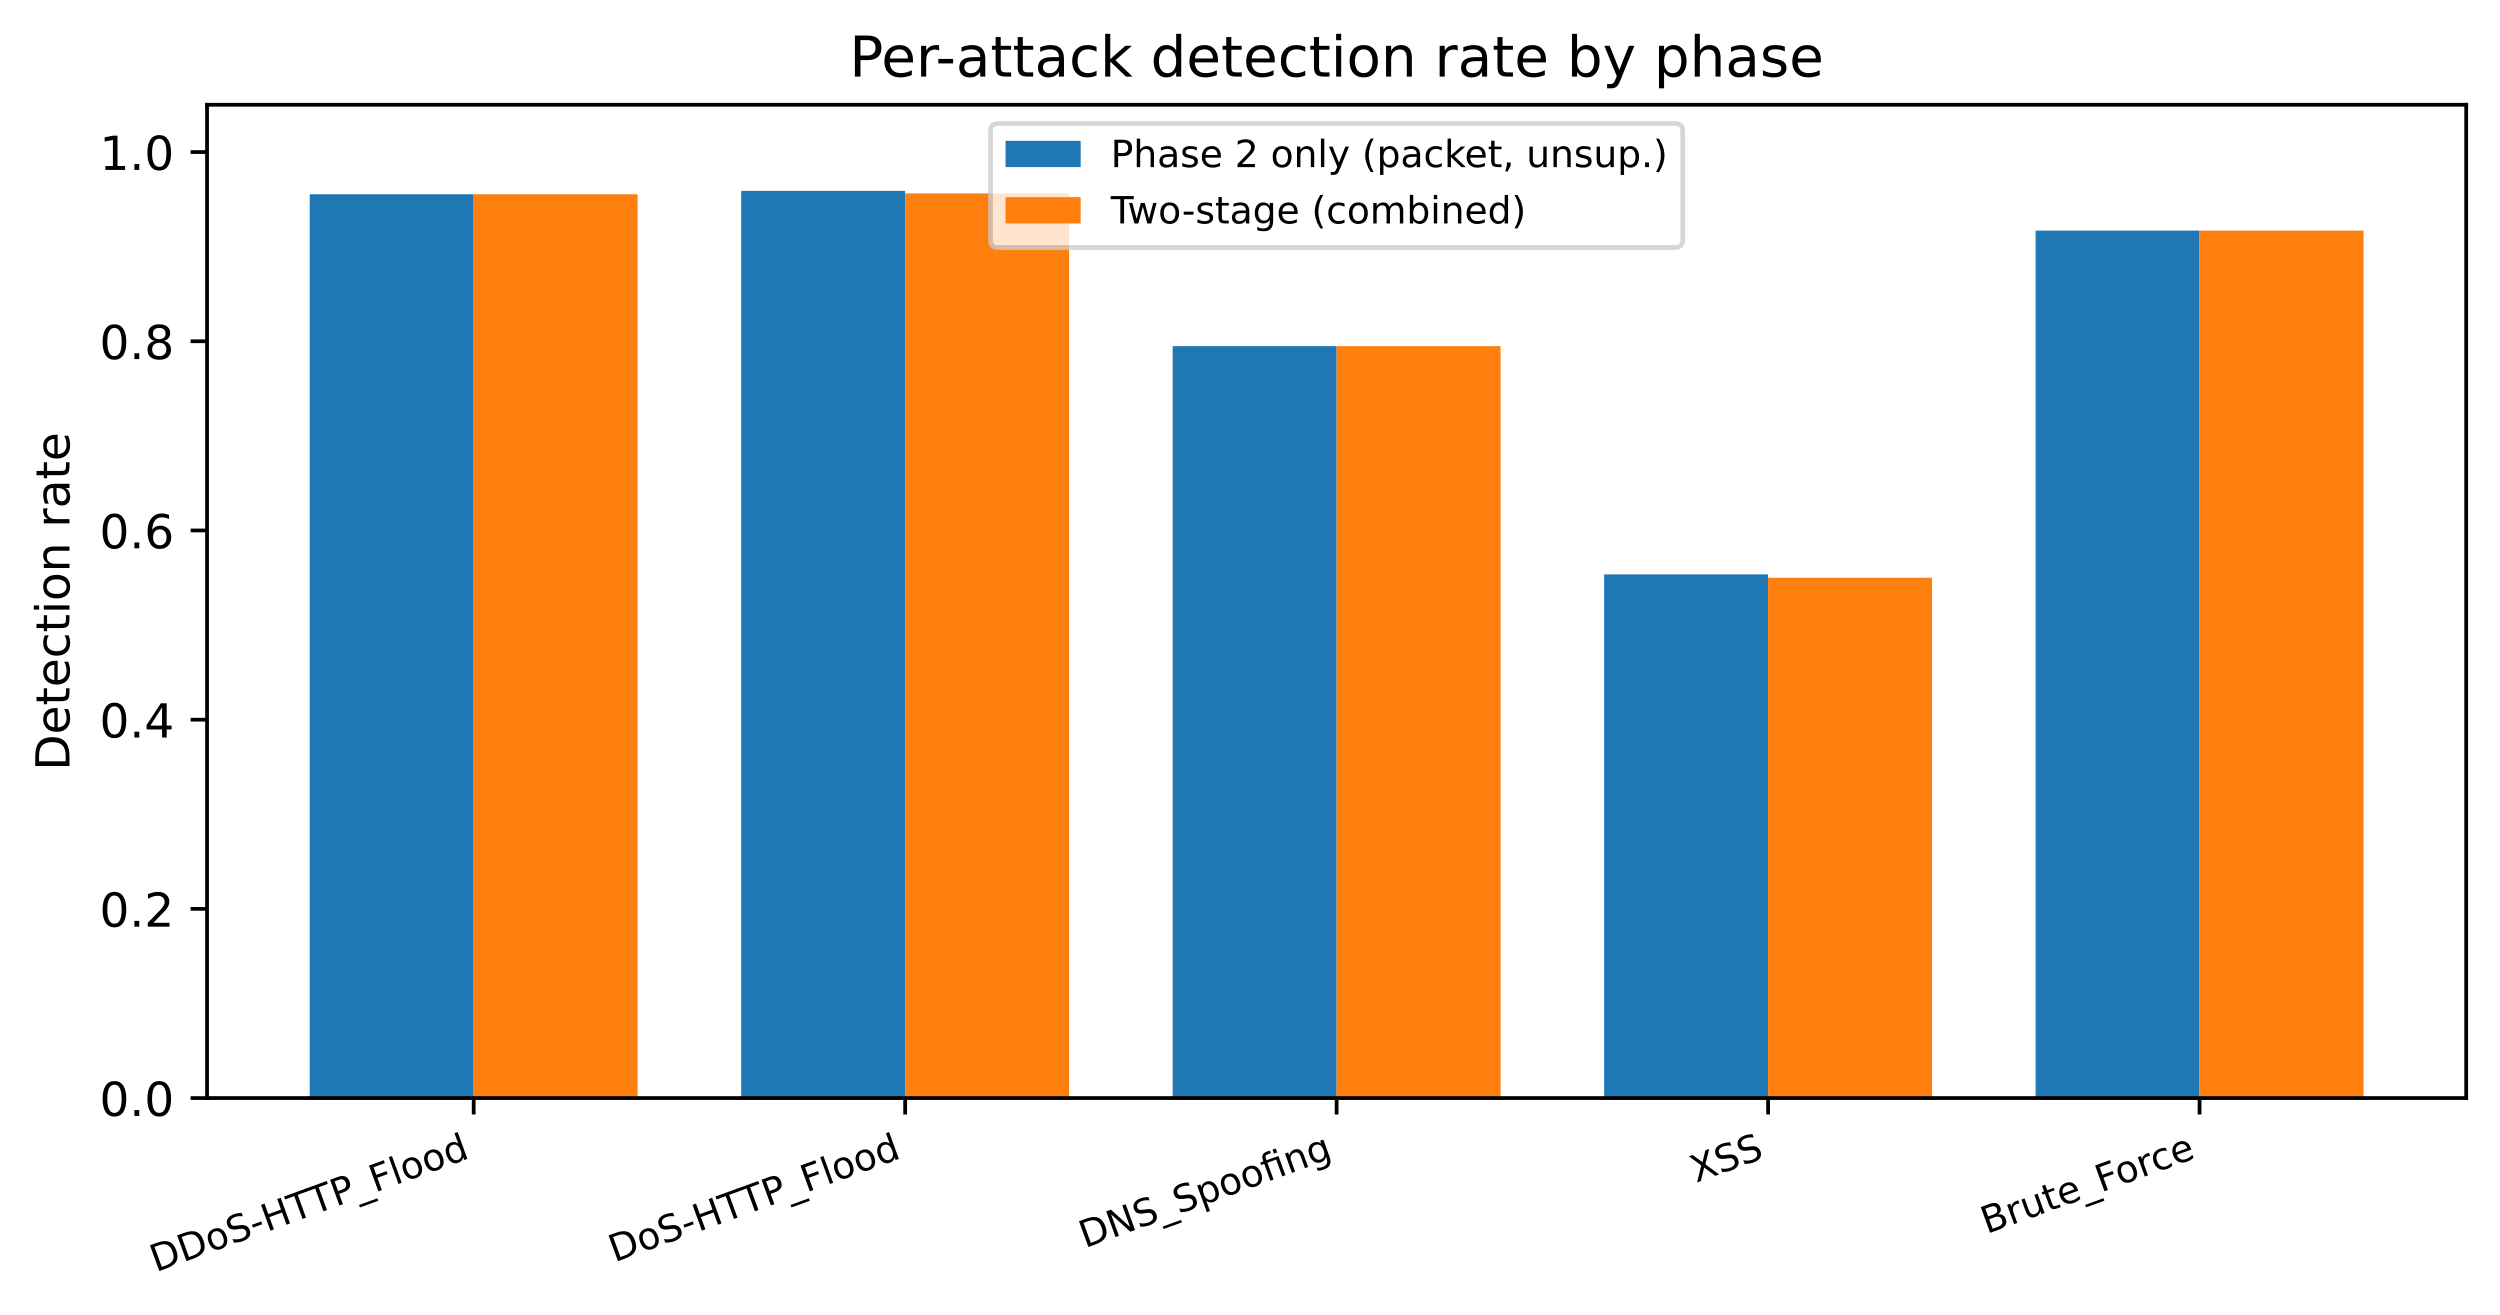
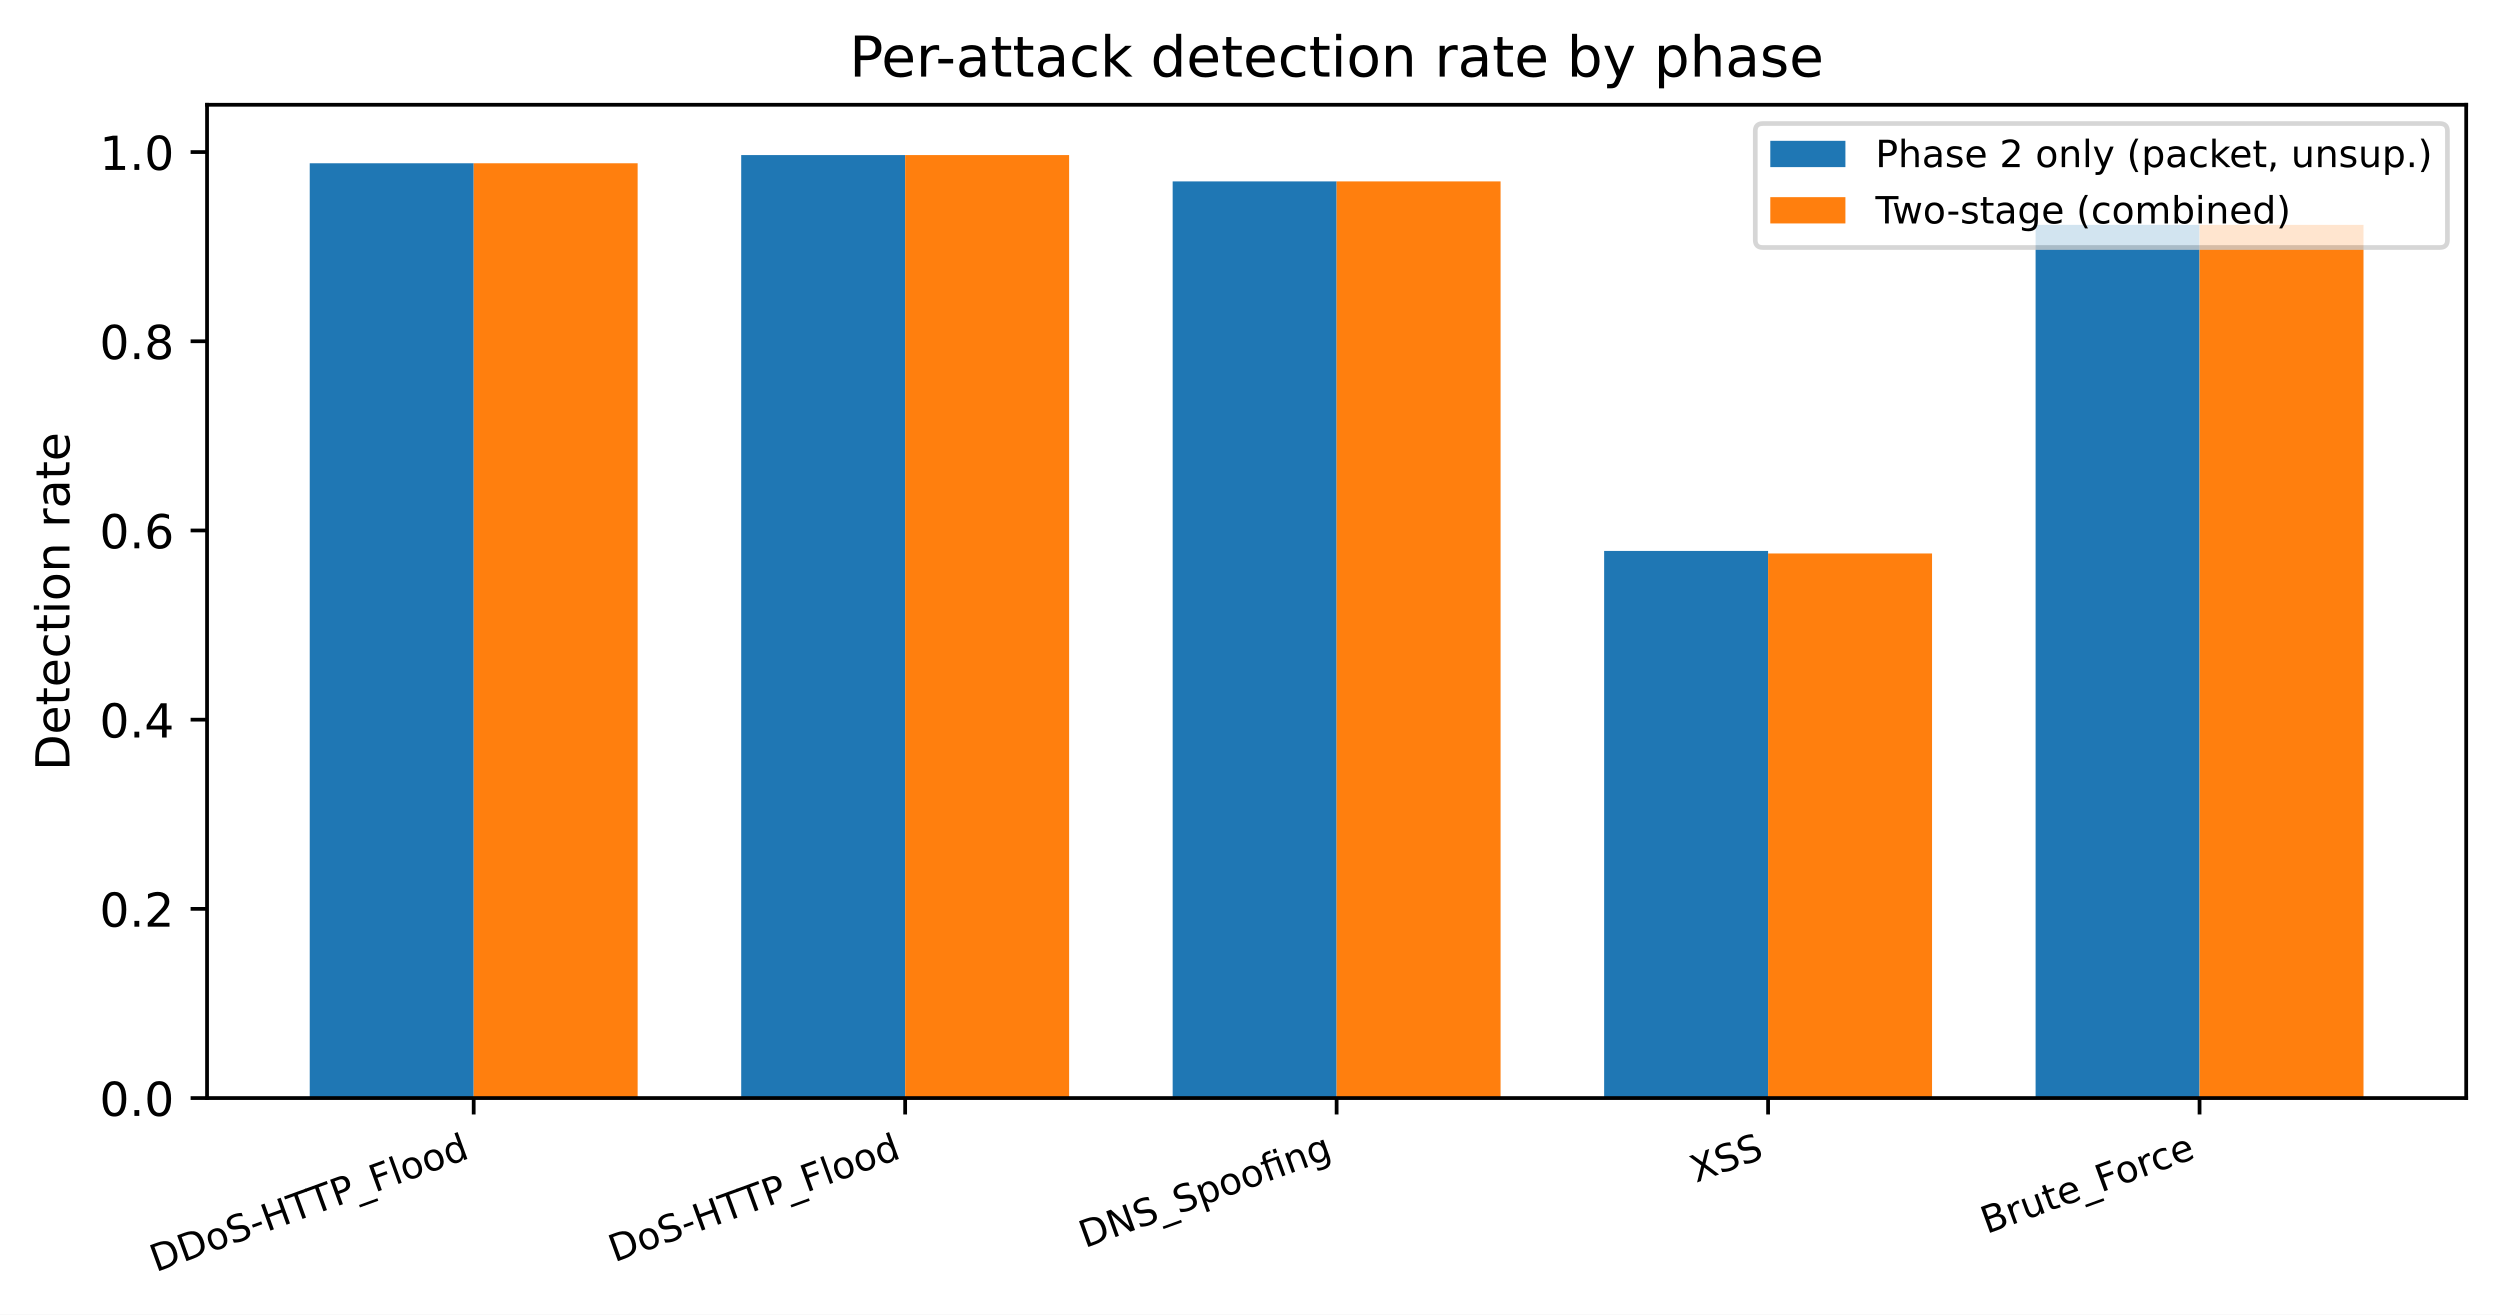
<svg xmlns="http://www.w3.org/2000/svg" xmlns:xlink="http://www.w3.org/1999/xlink" width="532.542pt" height="280.026pt" viewBox="0 0 532.542 280.026" version="1.1">
  <defs>
    <style type="text/css">*{stroke-linejoin: round; stroke-linecap: butt}</style>
  </defs>
  <g id="figure_1">
    <g id="patch_1">
      <path d="M 0 280.026  L 532.542 280.026  L 532.542 0  L 0 0  z " style="fill: #ffffff" />
    </g>
    <g id="axes_1">
      <g id="patch_2">
        <path d="M 44.104 233.906  L 525.342 233.906  L 525.342 22.318  L 44.104 22.318  z " style="fill: #ffffff" />
      </g>
      <g id="patch_3">
-         <path d="M 65.978 233.906  L 100.904 233.906  L 100.904 41.378  L 65.978 41.378  z " clip-path="url(#ped22de7319)" style="fill: #1f77b4" />
+         <path d="M 65.978 233.906  L 100.904 233.906  L 100.904 34.779  L 65.978 34.779  z " clip-path="url(#p38d7357a4c)" style="fill: #1f77b4" />
      </g>
      <g id="patch_4">
-         <path d="M 157.888 233.906  L 192.813 233.906  L 192.813 40.652  L 157.888 40.652  z " clip-path="url(#ped22de7319)" style="fill: #1f77b4" />
+         <path d="M 157.888 233.906  L 192.813 233.906  L 192.813 33.025  L 157.888 33.025  z " clip-path="url(#p38d7357a4c)" style="fill: #1f77b4" />
      </g>
      <g id="patch_5">
-         <path d="M 249.797 233.906  L 284.723 233.906  L 284.723 73.737  L 249.797 73.737  z " clip-path="url(#ped22de7319)" style="fill: #1f77b4" />
+         <path d="M 249.797 233.906  L 284.723 233.906  L 284.723 38.642  L 249.797 38.642  z " clip-path="url(#p38d7357a4c)" style="fill: #1f77b4" />
      </g>
      <g id="patch_6">
-         <path d="M 341.707 233.906  L 376.632 233.906  L 376.632 122.355  L 341.707 122.355  z " clip-path="url(#ped22de7319)" style="fill: #1f77b4" />
+         <path d="M 341.707 233.906  L 376.632 233.906  L 376.632 117.356  L 341.707 117.356  z " clip-path="url(#p38d7357a4c)" style="fill: #1f77b4" />
      </g>
      <g id="patch_7">
-         <path d="M 433.616 233.906  L 468.542 233.906  L 468.542 49.123  L 433.616 49.123  z " clip-path="url(#ped22de7319)" style="fill: #1f77b4" />
+         <path d="M 433.616 233.906  L 468.542 233.906  L 468.542 47.895  L 433.616 47.895  z " clip-path="url(#p38d7357a4c)" style="fill: #1f77b4" />
      </g>
      <g id="patch_8">
-         <path d="M 100.904 233.906  L 135.829 233.906  L 135.829 41.378  L 100.904 41.378  z " clip-path="url(#ped22de7319)" style="fill: #ff7f0e" />
+         <path d="M 100.904 233.906  L 135.829 233.906  L 135.829 34.779  L 100.904 34.779  z " clip-path="url(#p38d7357a4c)" style="fill: #ff7f0e" />
      </g>
      <g id="patch_9">
-         <path d="M 192.813 233.906  L 227.739 233.906  L 227.739 41.203  L 192.813 41.203  z " clip-path="url(#ped22de7319)" style="fill: #ff7f0e" />
+         <path d="M 192.813 233.906  L 227.739 233.906  L 227.739 33.025  L 192.813 33.025  z " clip-path="url(#p38d7357a4c)" style="fill: #ff7f0e" />
      </g>
      <g id="patch_10">
-         <path d="M 284.723 233.906  L 319.648 233.906  L 319.648 73.737  L 284.723 73.737  z " clip-path="url(#ped22de7319)" style="fill: #ff7f0e" />
+         <path d="M 284.723 233.906  L 319.648 233.906  L 319.648 38.642  L 284.723 38.642  z " clip-path="url(#p38d7357a4c)" style="fill: #ff7f0e" />
      </g>
      <g id="patch_11">
-         <path d="M 376.632 233.906  L 411.558 233.906  L 411.558 123.074  L 376.632 123.074  z " clip-path="url(#ped22de7319)" style="fill: #ff7f0e" />
+         <path d="M 376.632 233.906  L 411.558 233.906  L 411.558 117.9  L 376.632 117.9  z " clip-path="url(#p38d7357a4c)" style="fill: #ff7f0e" />
      </g>
      <g id="patch_12">
-         <path d="M 468.542 233.906  L 503.467 233.906  L 503.467 49.123  L 468.542 49.123  z " clip-path="url(#ped22de7319)" style="fill: #ff7f0e" />
+         <path d="M 468.542 233.906  L 503.467 233.906  L 503.467 47.895  L 468.542 47.895  z " clip-path="url(#p38d7357a4c)" style="fill: #ff7f0e" />
      </g>
      <g id="matplotlib.axis_1">
        <g id="xtick_1">
          <g id="line2d_1">
            <defs>
-               <path id="m6d002ffc9e" d="M 0 0  L 0 3.5  " style="stroke: #000000; stroke-width: 0.8" />
+               <path id="m6de872606b" d="M 0 0  L 0 3.5  " style="stroke: #000000; stroke-width: 0.8" />
            </defs>
            <g>
-               <use xlink:href="#m6d002ffc9e" x="100.904" y="233.906" style="stroke: #000000; stroke-width: 0.8" />
+               <use xlink:href="#m6de872606b" x="100.904" y="233.906" style="stroke: #000000; stroke-width: 0.8" />
            </g>
          </g>
          <g id="text_1">
            <g transform="translate(33.20423 271.0197) rotate(-20) scale(0.08 -0.08)">
              <defs>
                <path id="DejaVuSans-27" d="M 1259 4147  L 1259 519  L 2022 519  Q 2988 519 3436 956  Q 3884 1394 3884 2338  Q 3884 3275 3436 3711  Q 2988 4147 2022 4147  L 1259 4147  z M 628 4666  L 1925 4666  Q 3281 4666 3915 4102  Q 4550 3538 4550 2338  Q 4550 1131 3912 565  Q 3275 0 1925 0  L 628 0  L 628 4666  z " transform="scale(0.015625)" />
                <path id="DejaVuSans-52" d="M 1959 3097  Q 1497 3097 1228 2736  Q 959 2375 959 1747  Q 959 1119 1226 758  Q 1494 397 1959 397  Q 2419 397 2687 759  Q 2956 1122 2956 1747  Q 2956 2369 2687 2733  Q 2419 3097 1959 3097  z M 1959 3584  Q 2709 3584 3137 3096  Q 3566 2609 3566 1747  Q 3566 888 3137 398  Q 2709 -91 1959 -91  Q 1206 -91 779 398  Q 353 888 353 1747  Q 353 2609 779 3096  Q 1206 3584 1959 3584  z " transform="scale(0.015625)" />
                <path id="DejaVuSans-36" d="M 3425 4513  L 3425 3897  Q 3066 4069 2747 4153  Q 2428 4238 2131 4238  Q 1616 4238 1336 4038  Q 1056 3838 1056 3469  Q 1056 3159 1242 3001  Q 1428 2844 1947 2747  L 2328 2669  Q 3034 2534 3370 2195  Q 3706 1856 3706 1288  Q 3706 609 3251 259  Q 2797 -91 1919 -91  Q 1588 -91 1214 -16  Q 841 59 441 206  L 441 856  Q 825 641 1194 531  Q 1563 422 1919 422  Q 2459 422 2753 634  Q 3047 847 3047 1241  Q 3047 1584 2836 1778  Q 2625 1972 2144 2069  L 1759 2144  Q 1053 2284 737 2584  Q 422 2884 422 3419  Q 422 4038 858 4394  Q 1294 4750 2059 4750  Q 2388 4750 2728 4690  Q 3069 4631 3425 4513  z " transform="scale(0.015625)" />
                <path id="DejaVuSans-10" d="M 313 2009  L 1997 2009  L 1997 1497  L 313 1497  L 313 2009  z " transform="scale(0.015625)" />
                <path id="DejaVuSans-2b" d="M 628 4666  L 1259 4666  L 1259 2753  L 3553 2753  L 3553 4666  L 4184 4666  L 4184 0  L 3553 0  L 3553 2222  L 1259 2222  L 1259 0  L 628 0  L 628 4666  z " transform="scale(0.015625)" />
                <path id="DejaVuSans-37" d="M -19 4666  L 3928 4666  L 3928 4134  L 2272 4134  L 2272 0  L 1638 0  L 1638 4134  L -19 4134  L -19 4666  z " transform="scale(0.015625)" />
                <path id="DejaVuSans-33" d="M 1259 4147  L 1259 2394  L 2053 2394  Q 2494 2394 2734 2622  Q 2975 2850 2975 3272  Q 2975 3691 2734 3919  Q 2494 4147 2053 4147  L 1259 4147  z M 628 4666  L 2053 4666  Q 2838 4666 3239 4311  Q 3641 3956 3641 3272  Q 3641 2581 3239 2228  Q 2838 1875 2053 1875  L 1259 1875  L 1259 0  L 628 0  L 628 4666  z " transform="scale(0.015625)" />
                <path id="DejaVuSans-42" d="M 3263 -1063  L 3263 -1509  L -63 -1509  L -63 -1063  L 3263 -1063  z " transform="scale(0.015625)" />
                <path id="DejaVuSans-29" d="M 628 4666  L 3309 4666  L 3309 4134  L 1259 4134  L 1259 2759  L 3109 2759  L 3109 2228  L 1259 2228  L 1259 0  L 628 0  L 628 4666  z " transform="scale(0.015625)" />
                <path id="DejaVuSans-4f" d="M 603 4863  L 1178 4863  L 1178 0  L 603 0  L 603 4863  z " transform="scale(0.015625)" />
                <path id="DejaVuSans-47" d="M 2906 2969  L 2906 4863  L 3481 4863  L 3481 0  L 2906 0  L 2906 525  Q 2725 213 2448 61  Q 2172 -91 1784 -91  Q 1150 -91 751 415  Q 353 922 353 1747  Q 353 2572 751 3078  Q 1150 3584 1784 3584  Q 2172 3584 2448 3432  Q 2725 3281 2906 2969  z M 947 1747  Q 947 1113 1208 752  Q 1469 391 1925 391  Q 2381 391 2643 752  Q 2906 1113 2906 1747  Q 2906 2381 2643 2742  Q 2381 3103 1925 3103  Q 1469 3103 1208 2742  Q 947 2381 947 1747  z " transform="scale(0.015625)" />
              </defs>
              <use xlink:href="#DejaVuSans-27" />
              <use xlink:href="#DejaVuSans-27" transform="translate(77 0)" />
              <use xlink:href="#DejaVuSans-52" transform="translate(154 0)" />
              <use xlink:href="#DejaVuSans-36" transform="translate(215.1875 0)" />
              <use xlink:href="#DejaVuSans-10" transform="translate(278.6719 0)" />
              <use xlink:href="#DejaVuSans-2b" transform="translate(314.75 0)" />
              <use xlink:href="#DejaVuSans-37" transform="translate(389.9531 0)" />
              <use xlink:href="#DejaVuSans-37" transform="translate(449.2812 0)" />
              <use xlink:href="#DejaVuSans-33" transform="translate(510.3594 0)" />
              <use xlink:href="#DejaVuSans-42" transform="translate(570.6562 0)" />
              <use xlink:href="#DejaVuSans-29" transform="translate(620.6562 0)" />
              <use xlink:href="#DejaVuSans-4f" transform="translate(678.1719 0)" />
              <use xlink:href="#DejaVuSans-52" transform="translate(705.9531 0)" />
              <use xlink:href="#DejaVuSans-52" transform="translate(767.1406 0)" />
              <use xlink:href="#DejaVuSans-47" transform="translate(828.3281 0)" />
            </g>
          </g>
        </g>
        <g id="xtick_2">
          <g id="line2d_2">
            <g>
-               <use xlink:href="#m6d002ffc9e" x="192.813" y="233.906" style="stroke: #000000; stroke-width: 0.8" />
+               <use xlink:href="#m6de872606b" x="192.813" y="233.906" style="stroke: #000000; stroke-width: 0.8" />
            </g>
          </g>
          <g id="text_2">
            <g transform="translate(130.9021 268.9129) rotate(-20) scale(0.08 -0.08)">
              <use xlink:href="#DejaVuSans-27" />
              <use xlink:href="#DejaVuSans-52" transform="translate(77 0)" />
              <use xlink:href="#DejaVuSans-36" transform="translate(138.1875 0)" />
              <use xlink:href="#DejaVuSans-10" transform="translate(201.6719 0)" />
              <use xlink:href="#DejaVuSans-2b" transform="translate(237.75 0)" />
              <use xlink:href="#DejaVuSans-37" transform="translate(312.9531 0)" />
              <use xlink:href="#DejaVuSans-37" transform="translate(372.2812 0)" />
              <use xlink:href="#DejaVuSans-33" transform="translate(433.3594 0)" />
              <use xlink:href="#DejaVuSans-42" transform="translate(493.6562 0)" />
              <use xlink:href="#DejaVuSans-29" transform="translate(543.6562 0)" />
              <use xlink:href="#DejaVuSans-4f" transform="translate(601.1719 0)" />
              <use xlink:href="#DejaVuSans-52" transform="translate(628.9531 0)" />
              <use xlink:href="#DejaVuSans-52" transform="translate(690.1406 0)" />
              <use xlink:href="#DejaVuSans-47" transform="translate(751.3281 0)" />
            </g>
          </g>
        </g>
        <g id="xtick_3">
          <g id="line2d_3">
            <g>
-               <use xlink:href="#m6d002ffc9e" x="284.723" y="233.906" style="stroke: #000000; stroke-width: 0.8" />
+               <use xlink:href="#m6de872606b" x="284.723" y="233.906" style="stroke: #000000; stroke-width: 0.8" />
            </g>
          </g>
          <g id="text_3">
            <g transform="translate(231.1055 265.8941) rotate(-20) scale(0.08 -0.08)">
              <defs>
                <path id="DejaVuSans-31" d="M 628 4666  L 1478 4666  L 3547 763  L 3547 4666  L 4159 4666  L 4159 0  L 3309 0  L 1241 3903  L 1241 0  L 628 0  L 628 4666  z " transform="scale(0.015625)" />
                <path id="DejaVuSans-53" d="M 1159 525  L 1159 -1331  L 581 -1331  L 581 3500  L 1159 3500  L 1159 2969  Q 1341 3281 1617 3432  Q 1894 3584 2278 3584  Q 2916 3584 3314 3078  Q 3713 2572 3713 1747  Q 3713 922 3314 415  Q 2916 -91 2278 -91  Q 1894 -91 1617 61  Q 1341 213 1159 525  z M 3116 1747  Q 3116 2381 2855 2742  Q 2594 3103 2138 3103  Q 1681 3103 1420 2742  Q 1159 2381 1159 1747  Q 1159 1113 1420 752  Q 1681 391 2138 391  Q 2594 391 2855 752  Q 3116 1113 3116 1747  z " transform="scale(0.015625)" />
                <path id="DejaVuSans-13af" d="M 3431 3500  L 3431 0  L 2853 0  L 2853 3053  L 1275 3053  L 1275 0  L 697 0  L 697 3053  L 147 3053  L 147 3500  L 697 3500  L 697 3744  Q 697 4316 967 4589  Q 1238 4863 1797 4863  L 2375 4863  L 2375 4384  L 1825 4384  Q 1516 4384 1395 4259  Q 1275 4134 1275 3809  L 1275 3500  L 3431 3500  z M 2853 4856  L 3431 4856  L 3431 4128  L 2853 4128  L 2853 4856  z " transform="scale(0.015625)" />
                <path id="DejaVuSans-51" d="M 3513 2113  L 3513 0  L 2938 0  L 2938 2094  Q 2938 2591 2744 2837  Q 2550 3084 2163 3084  Q 1697 3084 1428 2787  Q 1159 2491 1159 1978  L 1159 0  L 581 0  L 581 3500  L 1159 3500  L 1159 2956  Q 1366 3272 1645 3428  Q 1925 3584 2291 3584  Q 2894 3584 3203 3211  Q 3513 2838 3513 2113  z " transform="scale(0.015625)" />
                <path id="DejaVuSans-4a" d="M 2906 1791  Q 2906 2416 2648 2759  Q 2391 3103 1925 3103  Q 1463 3103 1205 2759  Q 947 2416 947 1791  Q 947 1169 1205 825  Q 1463 481 1925 481  Q 2391 481 2648 825  Q 2906 1169 2906 1791  z M 3481 434  Q 3481 -459 3084 -895  Q 2688 -1331 1869 -1331  Q 1566 -1331 1297 -1286  Q 1028 -1241 775 -1147  L 775 -588  Q 1028 -725 1275 -790  Q 1522 -856 1778 -856  Q 2344 -856 2625 -561  Q 2906 -266 2906 331  L 2906 616  Q 2728 306 2450 153  Q 2172 0 1784 0  Q 1141 0 747 490  Q 353 981 353 1791  Q 353 2603 747 3093  Q 1141 3584 1784 3584  Q 2172 3584 2450 3431  Q 2728 3278 2906 2969  L 2906 3500  L 3481 3500  L 3481 434  z " transform="scale(0.015625)" />
              </defs>
              <use xlink:href="#DejaVuSans-27" />
              <use xlink:href="#DejaVuSans-31" transform="translate(77 0)" />
              <use xlink:href="#DejaVuSans-36" transform="translate(151.8125 0)" />
              <use xlink:href="#DejaVuSans-42" transform="translate(215.2969 0)" />
              <use xlink:href="#DejaVuSans-36" transform="translate(265.2969 0)" />
              <use xlink:href="#DejaVuSans-53" transform="translate(328.7812 0)" />
              <use xlink:href="#DejaVuSans-52" transform="translate(392.2656 0)" />
              <use xlink:href="#DejaVuSans-52" transform="translate(453.4531 0)" />
              <use xlink:href="#DejaVuSans-13af" transform="translate(514.6406 0)" />
              <use xlink:href="#DejaVuSans-51" transform="translate(577.625 0)" />
              <use xlink:href="#DejaVuSans-4a" transform="translate(641 0)" />
            </g>
          </g>
        </g>
        <g id="xtick_4">
          <g id="line2d_4">
            <g>
-               <use xlink:href="#m6d002ffc9e" x="376.632" y="233.906" style="stroke: #000000; stroke-width: 0.8" />
+               <use xlink:href="#m6de872606b" x="376.632" y="233.906" style="stroke: #000000; stroke-width: 0.8" />
            </g>
          </g>
          <g id="text_4">
            <g transform="translate(361.2804 251.9661) rotate(-20) scale(0.08 -0.08)">
              <defs>
                <path id="DejaVuSans-3b" d="M 403 4666  L 1081 4666  L 2241 2931  L 3406 4666  L 4084 4666  L 2584 2425  L 4184 0  L 3506 0  L 2194 1984  L 872 0  L 191 0  L 1856 2491  L 403 4666  z " transform="scale(0.015625)" />
              </defs>
              <use xlink:href="#DejaVuSans-3b" />
              <use xlink:href="#DejaVuSans-36" transform="translate(68.5 0)" />
              <use xlink:href="#DejaVuSans-36" transform="translate(131.9844 0)" />
            </g>
          </g>
        </g>
        <g id="xtick_5">
          <g id="line2d_5">
            <g>
-               <use xlink:href="#m6d002ffc9e" x="468.542" y="233.906" style="stroke: #000000; stroke-width: 0.8" />
+               <use xlink:href="#m6de872606b" x="468.542" y="233.906" style="stroke: #000000; stroke-width: 0.8" />
            </g>
          </g>
          <g id="text_5">
            <g transform="translate(423.2007 262.8812) rotate(-20) scale(0.08 -0.08)">
              <defs>
                <path id="DejaVuSans-25" d="M 1259 2228  L 1259 519  L 2272 519  Q 2781 519 3026 730  Q 3272 941 3272 1375  Q 3272 1813 3026 2020  Q 2781 2228 2272 2228  L 1259 2228  z M 1259 4147  L 1259 2741  L 2194 2741  Q 2656 2741 2882 2914  Q 3109 3088 3109 3444  Q 3109 3797 2882 3972  Q 2656 4147 2194 4147  L 1259 4147  z M 628 4666  L 2241 4666  Q 2963 4666 3353 4366  Q 3744 4066 3744 3513  Q 3744 3084 3544 2831  Q 3344 2578 2956 2516  Q 3422 2416 3680 2098  Q 3938 1781 3938 1306  Q 3938 681 3513 340  Q 3088 0 2303 0  L 628 0  L 628 4666  z " transform="scale(0.015625)" />
                <path id="DejaVuSans-55" d="M 2631 2963  Q 2534 3019 2420 3045  Q 2306 3072 2169 3072  Q 1681 3072 1420 2755  Q 1159 2438 1159 1844  L 1159 0  L 581 0  L 581 3500  L 1159 3500  L 1159 2956  Q 1341 3275 1631 3429  Q 1922 3584 2338 3584  Q 2397 3584 2469 3576  Q 2541 3569 2628 3553  L 2631 2963  z " transform="scale(0.015625)" />
                <path id="DejaVuSans-58" d="M 544 1381  L 544 3500  L 1119 3500  L 1119 1403  Q 1119 906 1312 657  Q 1506 409 1894 409  Q 2359 409 2629 706  Q 2900 1003 2900 1516  L 2900 3500  L 3475 3500  L 3475 0  L 2900 0  L 2900 538  Q 2691 219 2414 64  Q 2138 -91 1772 -91  Q 1169 -91 856 284  Q 544 659 544 1381  z M 1991 3584  L 1991 3584  z " transform="scale(0.015625)" />
                <path id="DejaVuSans-57" d="M 1172 4494  L 1172 3500  L 2356 3500  L 2356 3053  L 1172 3053  L 1172 1153  Q 1172 725 1289 603  Q 1406 481 1766 481  L 2356 481  L 2356 0  L 1766 0  Q 1100 0 847 248  Q 594 497 594 1153  L 594 3053  L 172 3053  L 172 3500  L 594 3500  L 594 4494  L 1172 4494  z " transform="scale(0.015625)" />
                <path id="DejaVuSans-48" d="M 3597 1894  L 3597 1613  L 953 1613  Q 991 1019 1311 708  Q 1631 397 2203 397  Q 2534 397 2845 478  Q 3156 559 3463 722  L 3463 178  Q 3153 47 2828 -22  Q 2503 -91 2169 -91  Q 1331 -91 842 396  Q 353 884 353 1716  Q 353 2575 817 3079  Q 1281 3584 2069 3584  Q 2775 3584 3186 3129  Q 3597 2675 3597 1894  z M 3022 2063  Q 3016 2534 2758 2815  Q 2500 3097 2075 3097  Q 1594 3097 1305 2825  Q 1016 2553 972 2059  L 3022 2063  z " transform="scale(0.015625)" />
                <path id="DejaVuSans-46" d="M 3122 3366  L 3122 2828  Q 2878 2963 2633 3030  Q 2388 3097 2138 3097  Q 1578 3097 1268 2742  Q 959 2388 959 1747  Q 959 1106 1268 751  Q 1578 397 2138 397  Q 2388 397 2633 464  Q 2878 531 3122 666  L 3122 134  Q 2881 22 2623 -34  Q 2366 -91 2075 -91  Q 1284 -91 818 406  Q 353 903 353 1747  Q 353 2603 823 3093  Q 1294 3584 2113 3584  Q 2378 3584 2631 3529  Q 2884 3475 3122 3366  z " transform="scale(0.015625)" />
              </defs>
              <use xlink:href="#DejaVuSans-25" />
              <use xlink:href="#DejaVuSans-55" transform="translate(68.60938 0)" />
              <use xlink:href="#DejaVuSans-58" transform="translate(109.7188 0)" />
              <use xlink:href="#DejaVuSans-57" transform="translate(173.0938 0)" />
              <use xlink:href="#DejaVuSans-48" transform="translate(212.2969 0)" />
              <use xlink:href="#DejaVuSans-42" transform="translate(273.8281 0)" />
              <use xlink:href="#DejaVuSans-29" transform="translate(323.8281 0)" />
              <use xlink:href="#DejaVuSans-52" transform="translate(377.7812 0)" />
              <use xlink:href="#DejaVuSans-55" transform="translate(438.9688 0)" />
              <use xlink:href="#DejaVuSans-46" transform="translate(477.875 0)" />
              <use xlink:href="#DejaVuSans-48" transform="translate(532.8594 0)" />
            </g>
          </g>
        </g>
      </g>
      <g id="matplotlib.axis_2">
        <g id="ytick_1">
          <g id="line2d_6">
            <defs>
-               <path id="m2838960104" d="M 0 0  L -3.5 0  " style="stroke: #000000; stroke-width: 0.8" />
+               <path id="mb1a52525c1" d="M 0 0  L -3.5 0  " style="stroke: #000000; stroke-width: 0.8" />
            </defs>
            <g>
-               <use xlink:href="#m2838960104" x="44.104" y="233.906" style="stroke: #000000; stroke-width: 0.8" />
+               <use xlink:href="#mb1a52525c1" x="44.104" y="233.906" style="stroke: #000000; stroke-width: 0.8" />
            </g>
          </g>
          <g id="text_6">
            <g transform="translate(21.20078 237.705) scale(0.1 -0.1)">
              <defs>
                <path id="DejaVuSans-13" d="M 2034 4250  Q 1547 4250 1301 3770  Q 1056 3291 1056 2328  Q 1056 1369 1301 889  Q 1547 409 2034 409  Q 2525 409 2770 889  Q 3016 1369 3016 2328  Q 3016 3291 2770 3770  Q 2525 4250 2034 4250  z M 2034 4750  Q 2819 4750 3233 4129  Q 3647 3509 3647 2328  Q 3647 1150 3233 529  Q 2819 -91 2034 -91  Q 1250 -91 836 529  Q 422 1150 422 2328  Q 422 3509 836 4129  Q 1250 4750 2034 4750  z " transform="scale(0.015625)" />
                <path id="DejaVuSans-11" d="M 684 794  L 1344 794  L 1344 0  L 684 0  L 684 794  z " transform="scale(0.015625)" />
              </defs>
              <use xlink:href="#DejaVuSans-13" />
              <use xlink:href="#DejaVuSans-11" transform="translate(63.625 0)" />
              <use xlink:href="#DejaVuSans-13" transform="translate(95.40625 0)" />
            </g>
          </g>
        </g>
        <g id="ytick_2">
          <g id="line2d_7">
            <g>
-               <use xlink:href="#m2838960104" x="44.104" y="193.604" style="stroke: #000000; stroke-width: 0.8" />
+               <use xlink:href="#mb1a52525c1" x="44.104" y="193.604" style="stroke: #000000; stroke-width: 0.8" />
            </g>
          </g>
          <g id="text_7">
            <g transform="translate(21.20078 197.4025) scale(0.1 -0.1)">
              <defs>
                <path id="DejaVuSans-15" d="M 1228 531  L 3431 531  L 3431 0  L 469 0  L 469 531  Q 828 903 1448 1529  Q 2069 2156 2228 2338  Q 2531 2678 2651 2914  Q 2772 3150 2772 3378  Q 2772 3750 2511 3984  Q 2250 4219 1831 4219  Q 1534 4219 1204 4116  Q 875 4013 500 3803  L 500 4441  Q 881 4594 1212 4672  Q 1544 4750 1819 4750  Q 2544 4750 2975 4387  Q 3406 4025 3406 3419  Q 3406 3131 3298 2873  Q 3191 2616 2906 2266  Q 2828 2175 2409 1742  Q 1991 1309 1228 531  z " transform="scale(0.015625)" />
              </defs>
              <use xlink:href="#DejaVuSans-13" />
              <use xlink:href="#DejaVuSans-11" transform="translate(63.625 0)" />
              <use xlink:href="#DejaVuSans-15" transform="translate(95.40625 0)" />
            </g>
          </g>
        </g>
        <g id="ytick_3">
          <g id="line2d_8">
            <g>
-               <use xlink:href="#m2838960104" x="44.104" y="153.301" style="stroke: #000000; stroke-width: 0.8" />
+               <use xlink:href="#mb1a52525c1" x="44.104" y="153.301" style="stroke: #000000; stroke-width: 0.8" />
            </g>
          </g>
          <g id="text_8">
            <g transform="translate(21.20078 157.1) scale(0.1 -0.1)">
              <defs>
                <path id="DejaVuSans-17" d="M 2419 4116  L 825 1625  L 2419 1625  L 2419 4116  z M 2253 4666  L 3047 4666  L 3047 1625  L 3713 1625  L 3713 1100  L 3047 1100  L 3047 0  L 2419 0  L 2419 1100  L 313 1100  L 313 1709  L 2253 4666  z " transform="scale(0.015625)" />
              </defs>
              <use xlink:href="#DejaVuSans-13" />
              <use xlink:href="#DejaVuSans-11" transform="translate(63.625 0)" />
              <use xlink:href="#DejaVuSans-17" transform="translate(95.40625 0)" />
            </g>
          </g>
        </g>
        <g id="ytick_4">
          <g id="line2d_9">
            <g>
-               <use xlink:href="#m2838960104" x="44.104" y="112.999" style="stroke: #000000; stroke-width: 0.8" />
+               <use xlink:href="#mb1a52525c1" x="44.104" y="112.999" style="stroke: #000000; stroke-width: 0.8" />
            </g>
          </g>
          <g id="text_9">
            <g transform="translate(21.20078 116.7975) scale(0.1 -0.1)">
              <defs>
                <path id="DejaVuSans-19" d="M 2113 2584  Q 1688 2584 1439 2293  Q 1191 2003 1191 1497  Q 1191 994 1439 701  Q 1688 409 2113 409  Q 2538 409 2786 701  Q 3034 994 3034 1497  Q 3034 2003 2786 2293  Q 2538 2584 2113 2584  z M 3366 4563  L 3366 3988  Q 3128 4100 2886 4159  Q 2644 4219 2406 4219  Q 1781 4219 1451 3797  Q 1122 3375 1075 2522  Q 1259 2794 1537 2939  Q 1816 3084 2150 3084  Q 2853 3084 3261 2657  Q 3669 2231 3669 1497  Q 3669 778 3244 343  Q 2819 -91 2113 -91  Q 1303 -91 875 529  Q 447 1150 447 2328  Q 447 3434 972 4092  Q 1497 4750 2381 4750  Q 2619 4750 2861 4703  Q 3103 4656 3366 4563  z " transform="scale(0.015625)" />
              </defs>
              <use xlink:href="#DejaVuSans-13" />
              <use xlink:href="#DejaVuSans-11" transform="translate(63.625 0)" />
              <use xlink:href="#DejaVuSans-19" transform="translate(95.40625 0)" />
            </g>
          </g>
        </g>
        <g id="ytick_5">
          <g id="line2d_10">
            <g>
-               <use xlink:href="#m2838960104" x="44.104" y="72.696" style="stroke: #000000; stroke-width: 0.8" />
+               <use xlink:href="#mb1a52525c1" x="44.104" y="72.696" style="stroke: #000000; stroke-width: 0.8" />
            </g>
          </g>
          <g id="text_10">
            <g transform="translate(21.20078 76.49506) scale(0.1 -0.1)">
              <defs>
                <path id="DejaVuSans-1b" d="M 2034 2216  Q 1584 2216 1326 1975  Q 1069 1734 1069 1313  Q 1069 891 1326 650  Q 1584 409 2034 409  Q 2484 409 2743 651  Q 3003 894 3003 1313  Q 3003 1734 2745 1975  Q 2488 2216 2034 2216  z M 1403 2484  Q 997 2584 770 2862  Q 544 3141 544 3541  Q 544 4100 942 4425  Q 1341 4750 2034 4750  Q 2731 4750 3128 4425  Q 3525 4100 3525 3541  Q 3525 3141 3298 2862  Q 3072 2584 2669 2484  Q 3125 2378 3379 2068  Q 3634 1759 3634 1313  Q 3634 634 3220 271  Q 2806 -91 2034 -91  Q 1263 -91 848 271  Q 434 634 434 1313  Q 434 1759 690 2068  Q 947 2378 1403 2484  z M 1172 3481  Q 1172 3119 1398 2916  Q 1625 2713 2034 2713  Q 2441 2713 2670 2916  Q 2900 3119 2900 3481  Q 2900 3844 2670 4047  Q 2441 4250 2034 4250  Q 1625 4250 1398 4047  Q 1172 3844 1172 3481  z " transform="scale(0.015625)" />
              </defs>
              <use xlink:href="#DejaVuSans-13" />
              <use xlink:href="#DejaVuSans-11" transform="translate(63.625 0)" />
              <use xlink:href="#DejaVuSans-1b" transform="translate(95.40625 0)" />
            </g>
          </g>
        </g>
        <g id="ytick_6">
          <g id="line2d_11">
            <g>
-               <use xlink:href="#m2838960104" x="44.104" y="32.394" style="stroke: #000000; stroke-width: 0.8" />
+               <use xlink:href="#mb1a52525c1" x="44.104" y="32.394" style="stroke: #000000; stroke-width: 0.8" />
            </g>
          </g>
          <g id="text_11">
            <g transform="translate(21.20078 36.19257) scale(0.1 -0.1)">
              <defs>
                <path id="DejaVuSans-14" d="M 794 531  L 1825 531  L 1825 4091  L 703 3866  L 703 4441  L 1819 4666  L 2450 4666  L 2450 531  L 3481 531  L 3481 0  L 794 0  L 794 531  z " transform="scale(0.015625)" />
              </defs>
              <use xlink:href="#DejaVuSans-14" />
              <use xlink:href="#DejaVuSans-11" transform="translate(63.625 0)" />
              <use xlink:href="#DejaVuSans-13" transform="translate(95.40625 0)" />
            </g>
          </g>
        </g>
        <g id="text_12">
          <g transform="translate(14.79844 164.1473) rotate(-90) scale(0.1 -0.1)">
            <defs>
              <path id="DejaVuSans-4c" d="M 603 3500  L 1178 3500  L 1178 0  L 603 0  L 603 3500  z M 603 4863  L 1178 4863  L 1178 4134  L 603 4134  L 603 4863  z " transform="scale(0.015625)" />
              <path id="DejaVuSans-3" transform="scale(0.015625)" />
              <path id="DejaVuSans-44" d="M 2194 1759  Q 1497 1759 1228 1600  Q 959 1441 959 1056  Q 959 750 1161 570  Q 1363 391 1709 391  Q 2188 391 2477 730  Q 2766 1069 2766 1631  L 2766 1759  L 2194 1759  z M 3341 1997  L 3341 0  L 2766 0  L 2766 531  Q 2569 213 2275 61  Q 1981 -91 1556 -91  Q 1019 -91 701 211  Q 384 513 384 1019  Q 384 1609 779 1909  Q 1175 2209 1959 2209  L 2766 2209  L 2766 2266  Q 2766 2663 2505 2880  Q 2244 3097 1772 3097  Q 1472 3097 1187 3025  Q 903 2953 641 2809  L 641 3341  Q 956 3463 1253 3523  Q 1550 3584 1831 3584  Q 2591 3584 2966 3190  Q 3341 2797 3341 1997  z " transform="scale(0.015625)" />
            </defs>
            <use xlink:href="#DejaVuSans-27" />
            <use xlink:href="#DejaVuSans-48" transform="translate(77 0)" />
            <use xlink:href="#DejaVuSans-57" transform="translate(138.5312 0)" />
            <use xlink:href="#DejaVuSans-48" transform="translate(177.7344 0)" />
            <use xlink:href="#DejaVuSans-46" transform="translate(239.2656 0)" />
            <use xlink:href="#DejaVuSans-57" transform="translate(294.25 0)" />
            <use xlink:href="#DejaVuSans-4c" transform="translate(333.4531 0)" />
            <use xlink:href="#DejaVuSans-52" transform="translate(361.2344 0)" />
            <use xlink:href="#DejaVuSans-51" transform="translate(422.4219 0)" />
            <use xlink:href="#DejaVuSans-3" transform="translate(485.7969 0)" />
            <use xlink:href="#DejaVuSans-55" transform="translate(517.5781 0)" />
            <use xlink:href="#DejaVuSans-44" transform="translate(558.6875 0)" />
            <use xlink:href="#DejaVuSans-57" transform="translate(619.9688 0)" />
            <use xlink:href="#DejaVuSans-48" transform="translate(659.1719 0)" />
          </g>
        </g>
      </g>
      <g id="patch_13">
        <path d="M 44.104 233.906  L 44.104 22.318  " style="fill: none; stroke: #000000; stroke-width: 0.8; stroke-linejoin: miter; stroke-linecap: square" />
      </g>
      <g id="patch_14">
        <path d="M 525.342 233.906  L 525.342 22.318  " style="fill: none; stroke: #000000; stroke-width: 0.8; stroke-linejoin: miter; stroke-linecap: square" />
      </g>
      <g id="patch_15">
        <path d="M 44.104 233.906  L 525.342 233.906  " style="fill: none; stroke: #000000; stroke-width: 0.8; stroke-linejoin: miter; stroke-linecap: square" />
      </g>
      <g id="patch_16">
        <path d="M 44.104 22.318  L 525.342 22.318  " style="fill: none; stroke: #000000; stroke-width: 0.8; stroke-linejoin: miter; stroke-linecap: square" />
      </g>
      <g id="text_13">
        <g transform="translate(180.9293 16.31812) scale(0.12 -0.12)">
          <defs>
            <path id="DejaVuSans-4e" d="M 581 4863  L 1159 4863  L 1159 1991  L 2875 3500  L 3609 3500  L 1753 1863  L 3688 0  L 2938 0  L 1159 1709  L 1159 0  L 581 0  L 581 4863  z " transform="scale(0.015625)" />
            <path id="DejaVuSans-45" d="M 3116 1747  Q 3116 2381 2855 2742  Q 2594 3103 2138 3103  Q 1681 3103 1420 2742  Q 1159 2381 1159 1747  Q 1159 1113 1420 752  Q 1681 391 2138 391  Q 2594 391 2855 752  Q 3116 1113 3116 1747  z M 1159 2969  Q 1341 3281 1617 3432  Q 1894 3584 2278 3584  Q 2916 3584 3314 3078  Q 3713 2572 3713 1747  Q 3713 922 3314 415  Q 2916 -91 2278 -91  Q 1894 -91 1617 61  Q 1341 213 1159 525  L 1159 0  L 581 0  L 581 4863  L 1159 4863  L 1159 2969  z " transform="scale(0.015625)" />
            <path id="DejaVuSans-5c" d="M 2059 -325  Q 1816 -950 1584 -1140  Q 1353 -1331 966 -1331  L 506 -1331  L 506 -850  L 844 -850  Q 1081 -850 1212 -737  Q 1344 -625 1503 -206  L 1606 56  L 191 3500  L 800 3500  L 1894 763  L 2988 3500  L 3597 3500  L 2059 -325  z " transform="scale(0.015625)" />
            <path id="DejaVuSans-4b" d="M 3513 2113  L 3513 0  L 2938 0  L 2938 2094  Q 2938 2591 2744 2837  Q 2550 3084 2163 3084  Q 1697 3084 1428 2787  Q 1159 2491 1159 1978  L 1159 0  L 581 0  L 581 4863  L 1159 4863  L 1159 2956  Q 1366 3272 1645 3428  Q 1925 3584 2291 3584  Q 2894 3584 3203 3211  Q 3513 2838 3513 2113  z " transform="scale(0.015625)" />
            <path id="DejaVuSans-56" d="M 2834 3397  L 2834 2853  Q 2591 2978 2328 3040  Q 2066 3103 1784 3103  Q 1356 3103 1142 2972  Q 928 2841 928 2578  Q 928 2378 1081 2264  Q 1234 2150 1697 2047  L 1894 2003  Q 2506 1872 2764 1633  Q 3022 1394 3022 966  Q 3022 478 2636 193  Q 2250 -91 1575 -91  Q 1294 -91 989 -36  Q 684 19 347 128  L 347 722  Q 666 556 975 473  Q 1284 391 1588 391  Q 1994 391 2212 530  Q 2431 669 2431 922  Q 2431 1156 2273 1281  Q 2116 1406 1581 1522  L 1381 1569  Q 847 1681 609 1914  Q 372 2147 372 2553  Q 372 3047 722 3315  Q 1072 3584 1716 3584  Q 2034 3584 2315 3537  Q 2597 3491 2834 3397  z " transform="scale(0.015625)" />
          </defs>
          <use xlink:href="#DejaVuSans-33" />
          <use xlink:href="#DejaVuSans-48" transform="translate(56.73438 0)" />
          <use xlink:href="#DejaVuSans-55" transform="translate(118.2656 0)" />
          <use xlink:href="#DejaVuSans-10" transform="translate(152.9844 0)" />
          <use xlink:href="#DejaVuSans-44" transform="translate(189.0625 0)" />
          <use xlink:href="#DejaVuSans-57" transform="translate(250.3438 0)" />
          <use xlink:href="#DejaVuSans-57" transform="translate(289.5469 0)" />
          <use xlink:href="#DejaVuSans-44" transform="translate(328.75 0)" />
          <use xlink:href="#DejaVuSans-46" transform="translate(390.0312 0)" />
          <use xlink:href="#DejaVuSans-4e" transform="translate(445.0156 0)" />
          <use xlink:href="#DejaVuSans-3" transform="translate(502.9219 0)" />
          <use xlink:href="#DejaVuSans-47" transform="translate(534.7031 0)" />
          <use xlink:href="#DejaVuSans-48" transform="translate(598.1875 0)" />
          <use xlink:href="#DejaVuSans-57" transform="translate(659.7188 0)" />
          <use xlink:href="#DejaVuSans-48" transform="translate(698.9219 0)" />
          <use xlink:href="#DejaVuSans-46" transform="translate(760.4531 0)" />
          <use xlink:href="#DejaVuSans-57" transform="translate(815.4375 0)" />
          <use xlink:href="#DejaVuSans-4c" transform="translate(854.6406 0)" />
          <use xlink:href="#DejaVuSans-52" transform="translate(882.4219 0)" />
          <use xlink:href="#DejaVuSans-51" transform="translate(943.6094 0)" />
          <use xlink:href="#DejaVuSans-3" transform="translate(1006.984 0)" />
          <use xlink:href="#DejaVuSans-55" transform="translate(1038.766 0)" />
          <use xlink:href="#DejaVuSans-44" transform="translate(1079.875 0)" />
          <use xlink:href="#DejaVuSans-57" transform="translate(1141.156 0)" />
          <use xlink:href="#DejaVuSans-48" transform="translate(1180.359 0)" />
          <use xlink:href="#DejaVuSans-3" transform="translate(1241.891 0)" />
          <use xlink:href="#DejaVuSans-45" transform="translate(1273.672 0)" />
          <use xlink:href="#DejaVuSans-5c" transform="translate(1337.156 0)" />
          <use xlink:href="#DejaVuSans-3" transform="translate(1396.344 0)" />
          <use xlink:href="#DejaVuSans-53" transform="translate(1428.125 0)" />
          <use xlink:href="#DejaVuSans-4b" transform="translate(1491.609 0)" />
          <use xlink:href="#DejaVuSans-44" transform="translate(1554.984 0)" />
          <use xlink:href="#DejaVuSans-56" transform="translate(1616.266 0)" />
          <use xlink:href="#DejaVuSans-48" transform="translate(1668.359 0)" />
        </g>
      </g>
      <g id="legend_1">
        <g id="patch_17">
-           <path d="M 212.603 52.719  L 356.842 52.719  Q 358.442 52.719 358.442 51.119  L 358.442 27.918  Q 358.442 26.318 356.842 26.318  L 212.603 26.318  Q 211.003 26.318 211.003 27.918  L 211.003 51.119  Q 211.003 52.719 212.603 52.719  z " style="fill: #ffffff; opacity: 0.8; stroke: #cccccc; stroke-linejoin: miter" />
+           <path d="M 375.503 52.719  L 519.742 52.719  Q 521.342 52.719 521.342 51.119  L 521.342 27.918  Q 521.342 26.318 519.742 26.318  L 375.503 26.318  Q 373.903 26.318 373.903 27.918  L 373.903 51.119  Q 373.903 52.719 375.503 52.719  z " style="fill: #ffffff; opacity: 0.8; stroke: #cccccc; stroke-linejoin: miter" />
        </g>
        <g id="patch_18">
-           <path d="M 214.203 35.597  L 230.203 35.597  L 230.203 29.997  L 214.203 29.997  z " style="fill: #1f77b4" />
+           <path d="M 377.103 35.597  L 393.103 35.597  L 393.103 29.997  L 377.103 29.997  z " style="fill: #1f77b4" />
        </g>
        <g id="text_14">
-           <g transform="translate(236.6034 35.59687) scale(0.08 -0.08)">
+           <g transform="translate(399.5028 35.59687) scale(0.08 -0.08)">
            <defs>
              <path id="DejaVuSans-b" d="M 1984 4856  Q 1566 4138 1362 3434  Q 1159 2731 1159 2009  Q 1159 1288 1364 580  Q 1569 -128 1984 -844  L 1484 -844  Q 1016 -109 783 600  Q 550 1309 550 2009  Q 550 2706 781 3412  Q 1013 4119 1484 4856  L 1984 4856  z " transform="scale(0.015625)" />
              <path id="DejaVuSans-f" d="M 750 794  L 1409 794  L 1409 256  L 897 -744  L 494 -744  L 750 256  L 750 794  z " transform="scale(0.015625)" />
              <path id="DejaVuSans-c" d="M 513 4856  L 1013 4856  Q 1481 4119 1714 3412  Q 1947 2706 1947 2009  Q 1947 1309 1714 600  Q 1481 -109 1013 -844  L 513 -844  Q 928 -128 1133 580  Q 1338 1288 1338 2009  Q 1338 2731 1133 3434  Q 928 4138 513 4856  z " transform="scale(0.015625)" />
            </defs>
            <use xlink:href="#DejaVuSans-33" />
            <use xlink:href="#DejaVuSans-4b" transform="translate(60.29688 0)" />
            <use xlink:href="#DejaVuSans-44" transform="translate(123.6719 0)" />
            <use xlink:href="#DejaVuSans-56" transform="translate(184.9531 0)" />
            <use xlink:href="#DejaVuSans-48" transform="translate(237.0469 0)" />
            <use xlink:href="#DejaVuSans-3" transform="translate(298.5781 0)" />
            <use xlink:href="#DejaVuSans-15" transform="translate(330.3594 0)" />
            <use xlink:href="#DejaVuSans-3" transform="translate(393.9844 0)" />
            <use xlink:href="#DejaVuSans-52" transform="translate(425.7656 0)" />
            <use xlink:href="#DejaVuSans-51" transform="translate(486.9531 0)" />
            <use xlink:href="#DejaVuSans-4f" transform="translate(550.3281 0)" />
            <use xlink:href="#DejaVuSans-5c" transform="translate(578.1094 0)" />
            <use xlink:href="#DejaVuSans-3" transform="translate(637.2969 0)" />
            <use xlink:href="#DejaVuSans-b" transform="translate(669.0781 0)" />
            <use xlink:href="#DejaVuSans-53" transform="translate(708.0938 0)" />
            <use xlink:href="#DejaVuSans-44" transform="translate(771.5781 0)" />
            <use xlink:href="#DejaVuSans-46" transform="translate(832.8594 0)" />
            <use xlink:href="#DejaVuSans-4e" transform="translate(887.8438 0)" />
            <use xlink:href="#DejaVuSans-48" transform="translate(942.1875 0)" />
            <use xlink:href="#DejaVuSans-57" transform="translate(1003.719 0)" />
            <use xlink:href="#DejaVuSans-f" transform="translate(1042.922 0)" />
            <use xlink:href="#DejaVuSans-3" transform="translate(1074.703 0)" />
            <use xlink:href="#DejaVuSans-58" transform="translate(1106.484 0)" />
            <use xlink:href="#DejaVuSans-51" transform="translate(1169.859 0)" />
            <use xlink:href="#DejaVuSans-56" transform="translate(1233.234 0)" />
            <use xlink:href="#DejaVuSans-58" transform="translate(1285.328 0)" />
            <use xlink:href="#DejaVuSans-53" transform="translate(1348.703 0)" />
            <use xlink:href="#DejaVuSans-11" transform="translate(1412.188 0)" />
            <use xlink:href="#DejaVuSans-c" transform="translate(1443.969 0)" />
          </g>
        </g>
        <g id="patch_19">
-           <path d="M 214.203 47.597  L 230.203 47.597  L 230.203 41.998  L 214.203 41.998  z " style="fill: #ff7f0e" />
+           <path d="M 377.103 47.597  L 393.103 47.597  L 393.103 41.998  L 377.103 41.998  z " style="fill: #ff7f0e" />
        </g>
        <g id="text_15">
-           <g transform="translate(236.6034 47.5975) scale(0.08 -0.08)">
+           <g transform="translate(399.5028 47.5975) scale(0.08 -0.08)">
            <defs>
              <path id="DejaVuSans-5a" d="M 269 3500  L 844 3500  L 1563 769  L 2278 3500  L 2956 3500  L 3675 769  L 4391 3500  L 4966 3500  L 4050 0  L 3372 0  L 2619 2869  L 1863 0  L 1184 0  L 269 3500  z " transform="scale(0.015625)" />
              <path id="DejaVuSans-50" d="M 3328 2828  Q 3544 3216 3844 3400  Q 4144 3584 4550 3584  Q 5097 3584 5394 3201  Q 5691 2819 5691 2113  L 5691 0  L 5113 0  L 5113 2094  Q 5113 2597 4934 2840  Q 4756 3084 4391 3084  Q 3944 3084 3684 2787  Q 3425 2491 3425 1978  L 3425 0  L 2847 0  L 2847 2094  Q 2847 2600 2669 2842  Q 2491 3084 2119 3084  Q 1678 3084 1418 2786  Q 1159 2488 1159 1978  L 1159 0  L 581 0  L 581 3500  L 1159 3500  L 1159 2956  Q 1356 3278 1631 3431  Q 1906 3584 2284 3584  Q 2666 3584 2933 3390  Q 3200 3197 3328 2828  z " transform="scale(0.015625)" />
            </defs>
            <use xlink:href="#DejaVuSans-37" />
            <use xlink:href="#DejaVuSans-5a" transform="translate(44.53125 0)" />
            <use xlink:href="#DejaVuSans-52" transform="translate(126.3125 0)" />
            <use xlink:href="#DejaVuSans-10" transform="translate(189.3594 0)" />
            <use xlink:href="#DejaVuSans-56" transform="translate(225.4375 0)" />
            <use xlink:href="#DejaVuSans-57" transform="translate(277.5312 0)" />
            <use xlink:href="#DejaVuSans-44" transform="translate(316.7344 0)" />
            <use xlink:href="#DejaVuSans-4a" transform="translate(378.0156 0)" />
            <use xlink:href="#DejaVuSans-48" transform="translate(441.5 0)" />
            <use xlink:href="#DejaVuSans-3" transform="translate(503.0312 0)" />
            <use xlink:href="#DejaVuSans-b" transform="translate(534.8125 0)" />
            <use xlink:href="#DejaVuSans-46" transform="translate(573.8281 0)" />
            <use xlink:href="#DejaVuSans-52" transform="translate(628.8125 0)" />
            <use xlink:href="#DejaVuSans-50" transform="translate(690 0)" />
            <use xlink:href="#DejaVuSans-45" transform="translate(787.4062 0)" />
            <use xlink:href="#DejaVuSans-4c" transform="translate(850.8906 0)" />
            <use xlink:href="#DejaVuSans-51" transform="translate(878.6719 0)" />
            <use xlink:href="#DejaVuSans-48" transform="translate(942.0469 0)" />
            <use xlink:href="#DejaVuSans-47" transform="translate(1003.578 0)" />
            <use xlink:href="#DejaVuSans-c" transform="translate(1067.062 0)" />
          </g>
        </g>
      </g>
    </g>
  </g>
  <defs>
-     <clipPath id="ped22de7319">
+     <clipPath id="p38d7357a4c">
      <rect x="44.104" y="22.318" width="481.238" height="211.588" />
    </clipPath>
  </defs>
</svg>
